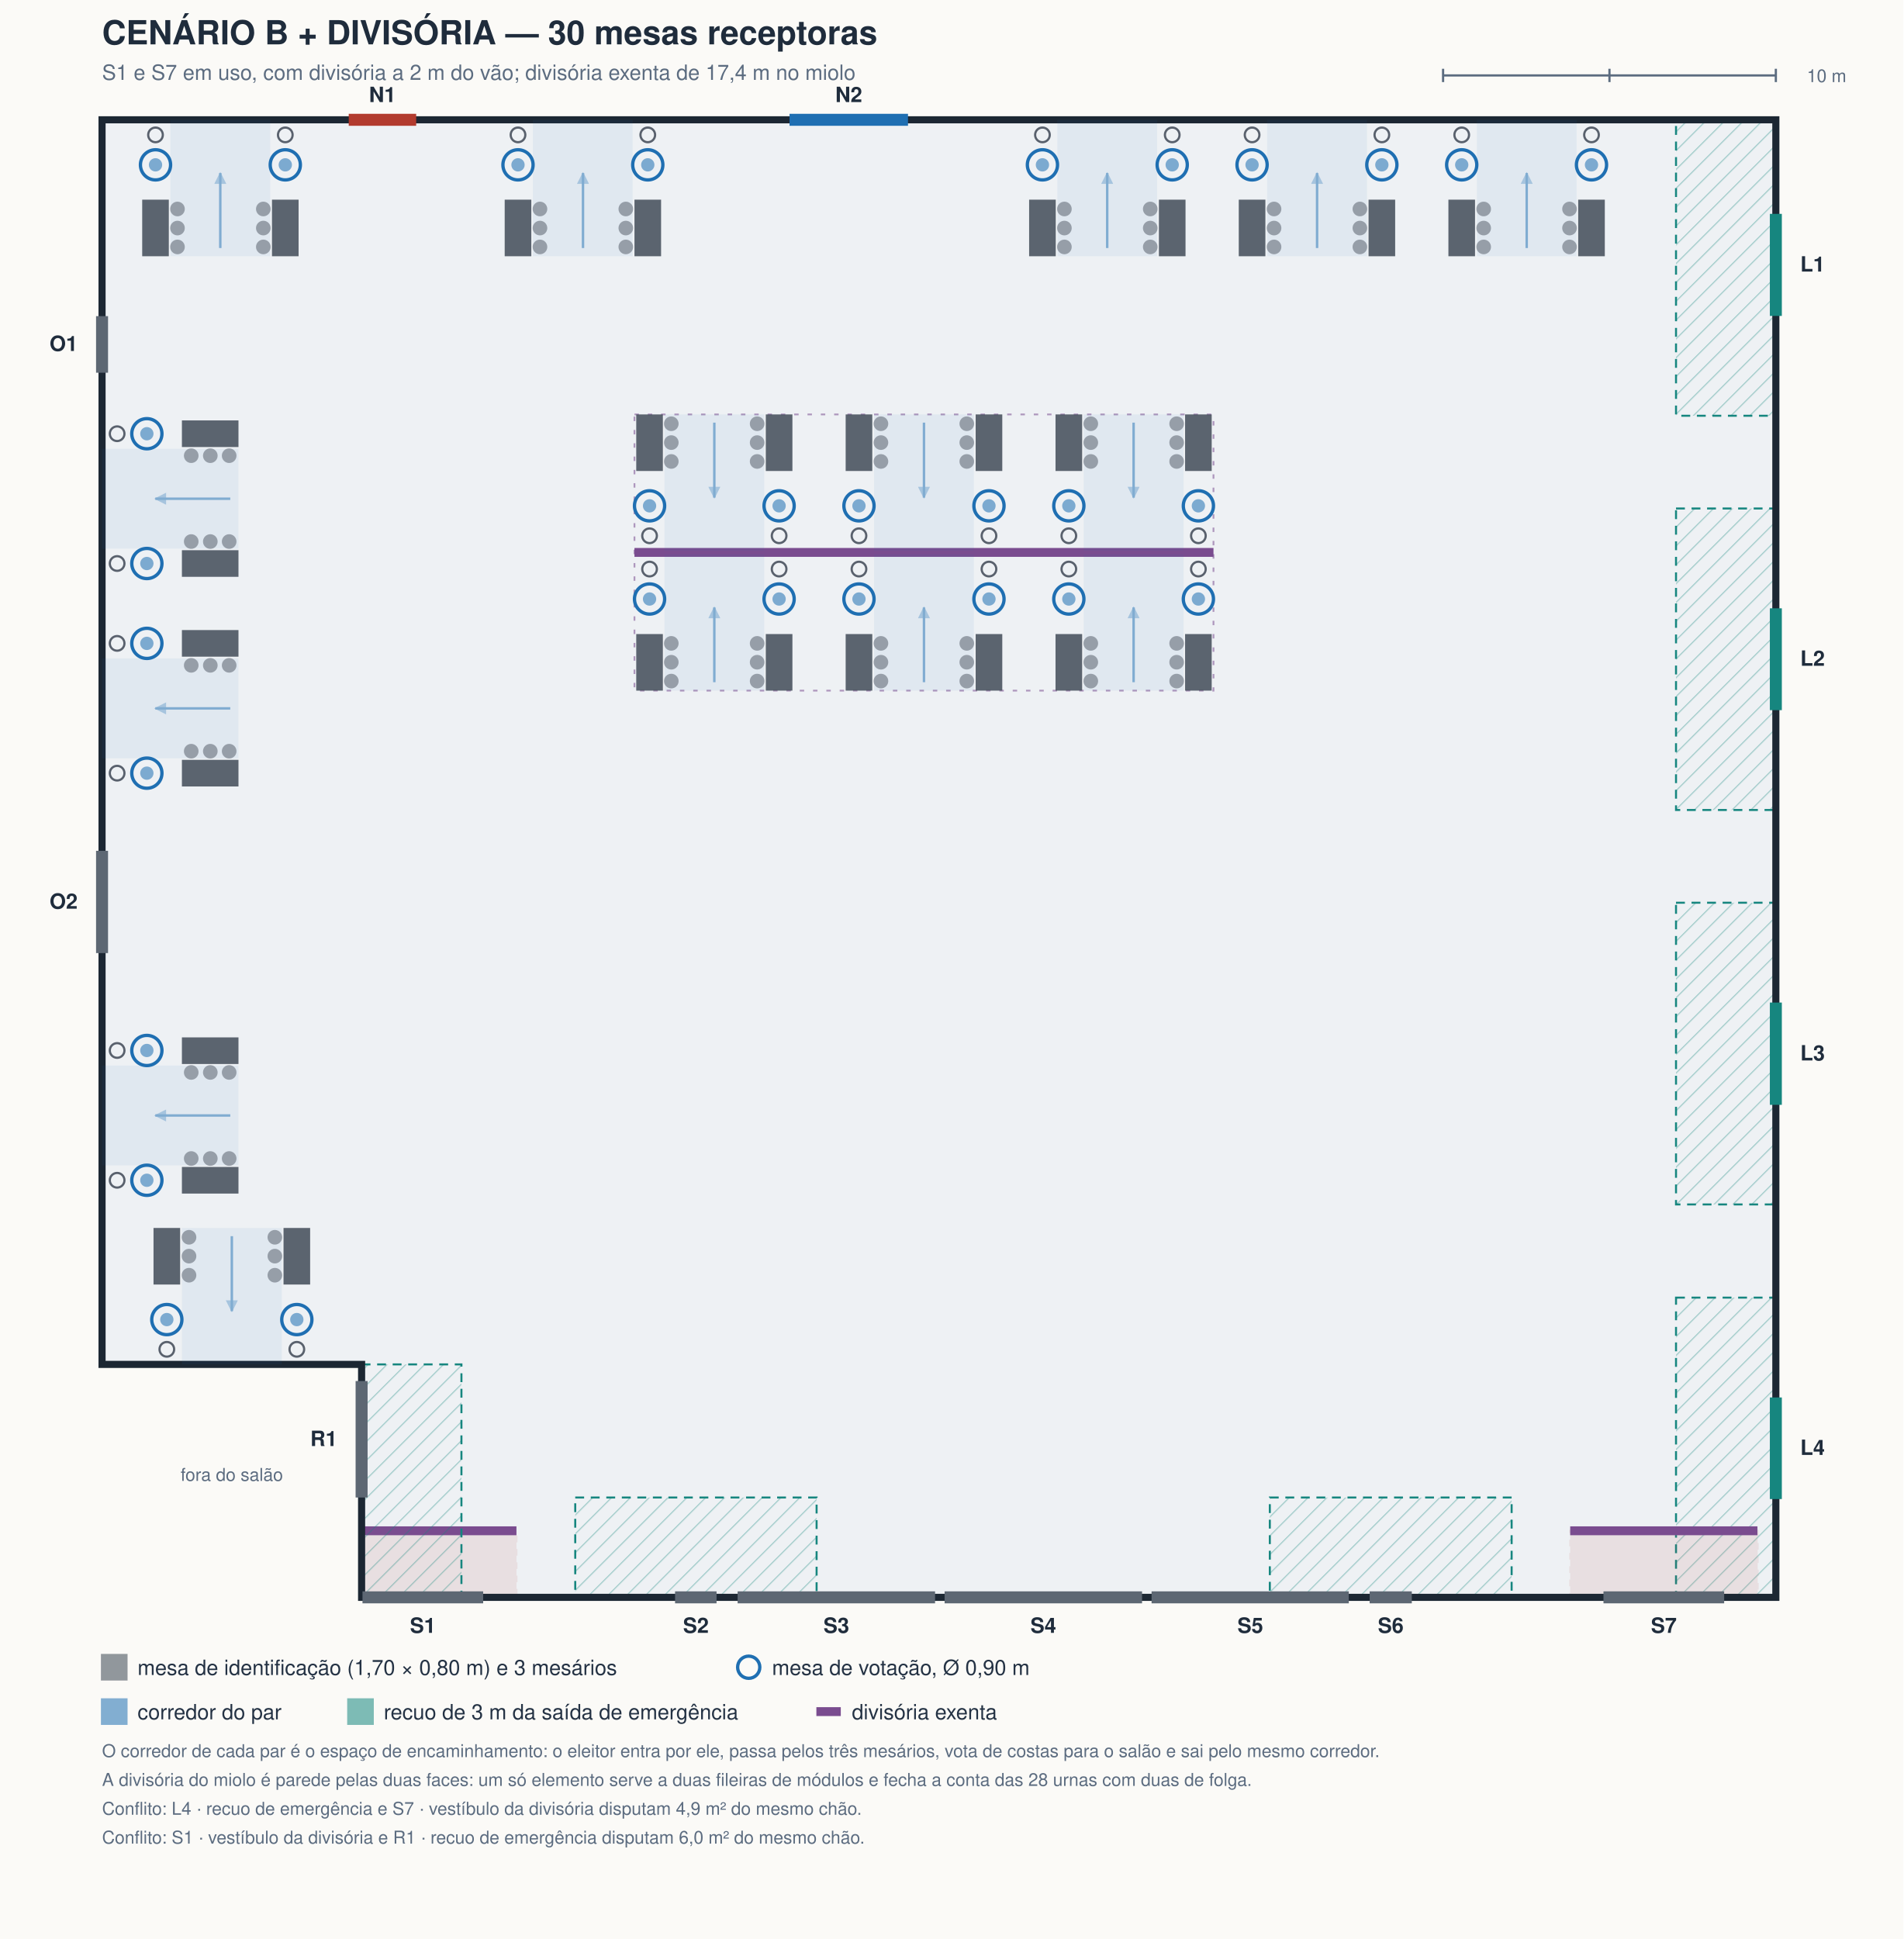
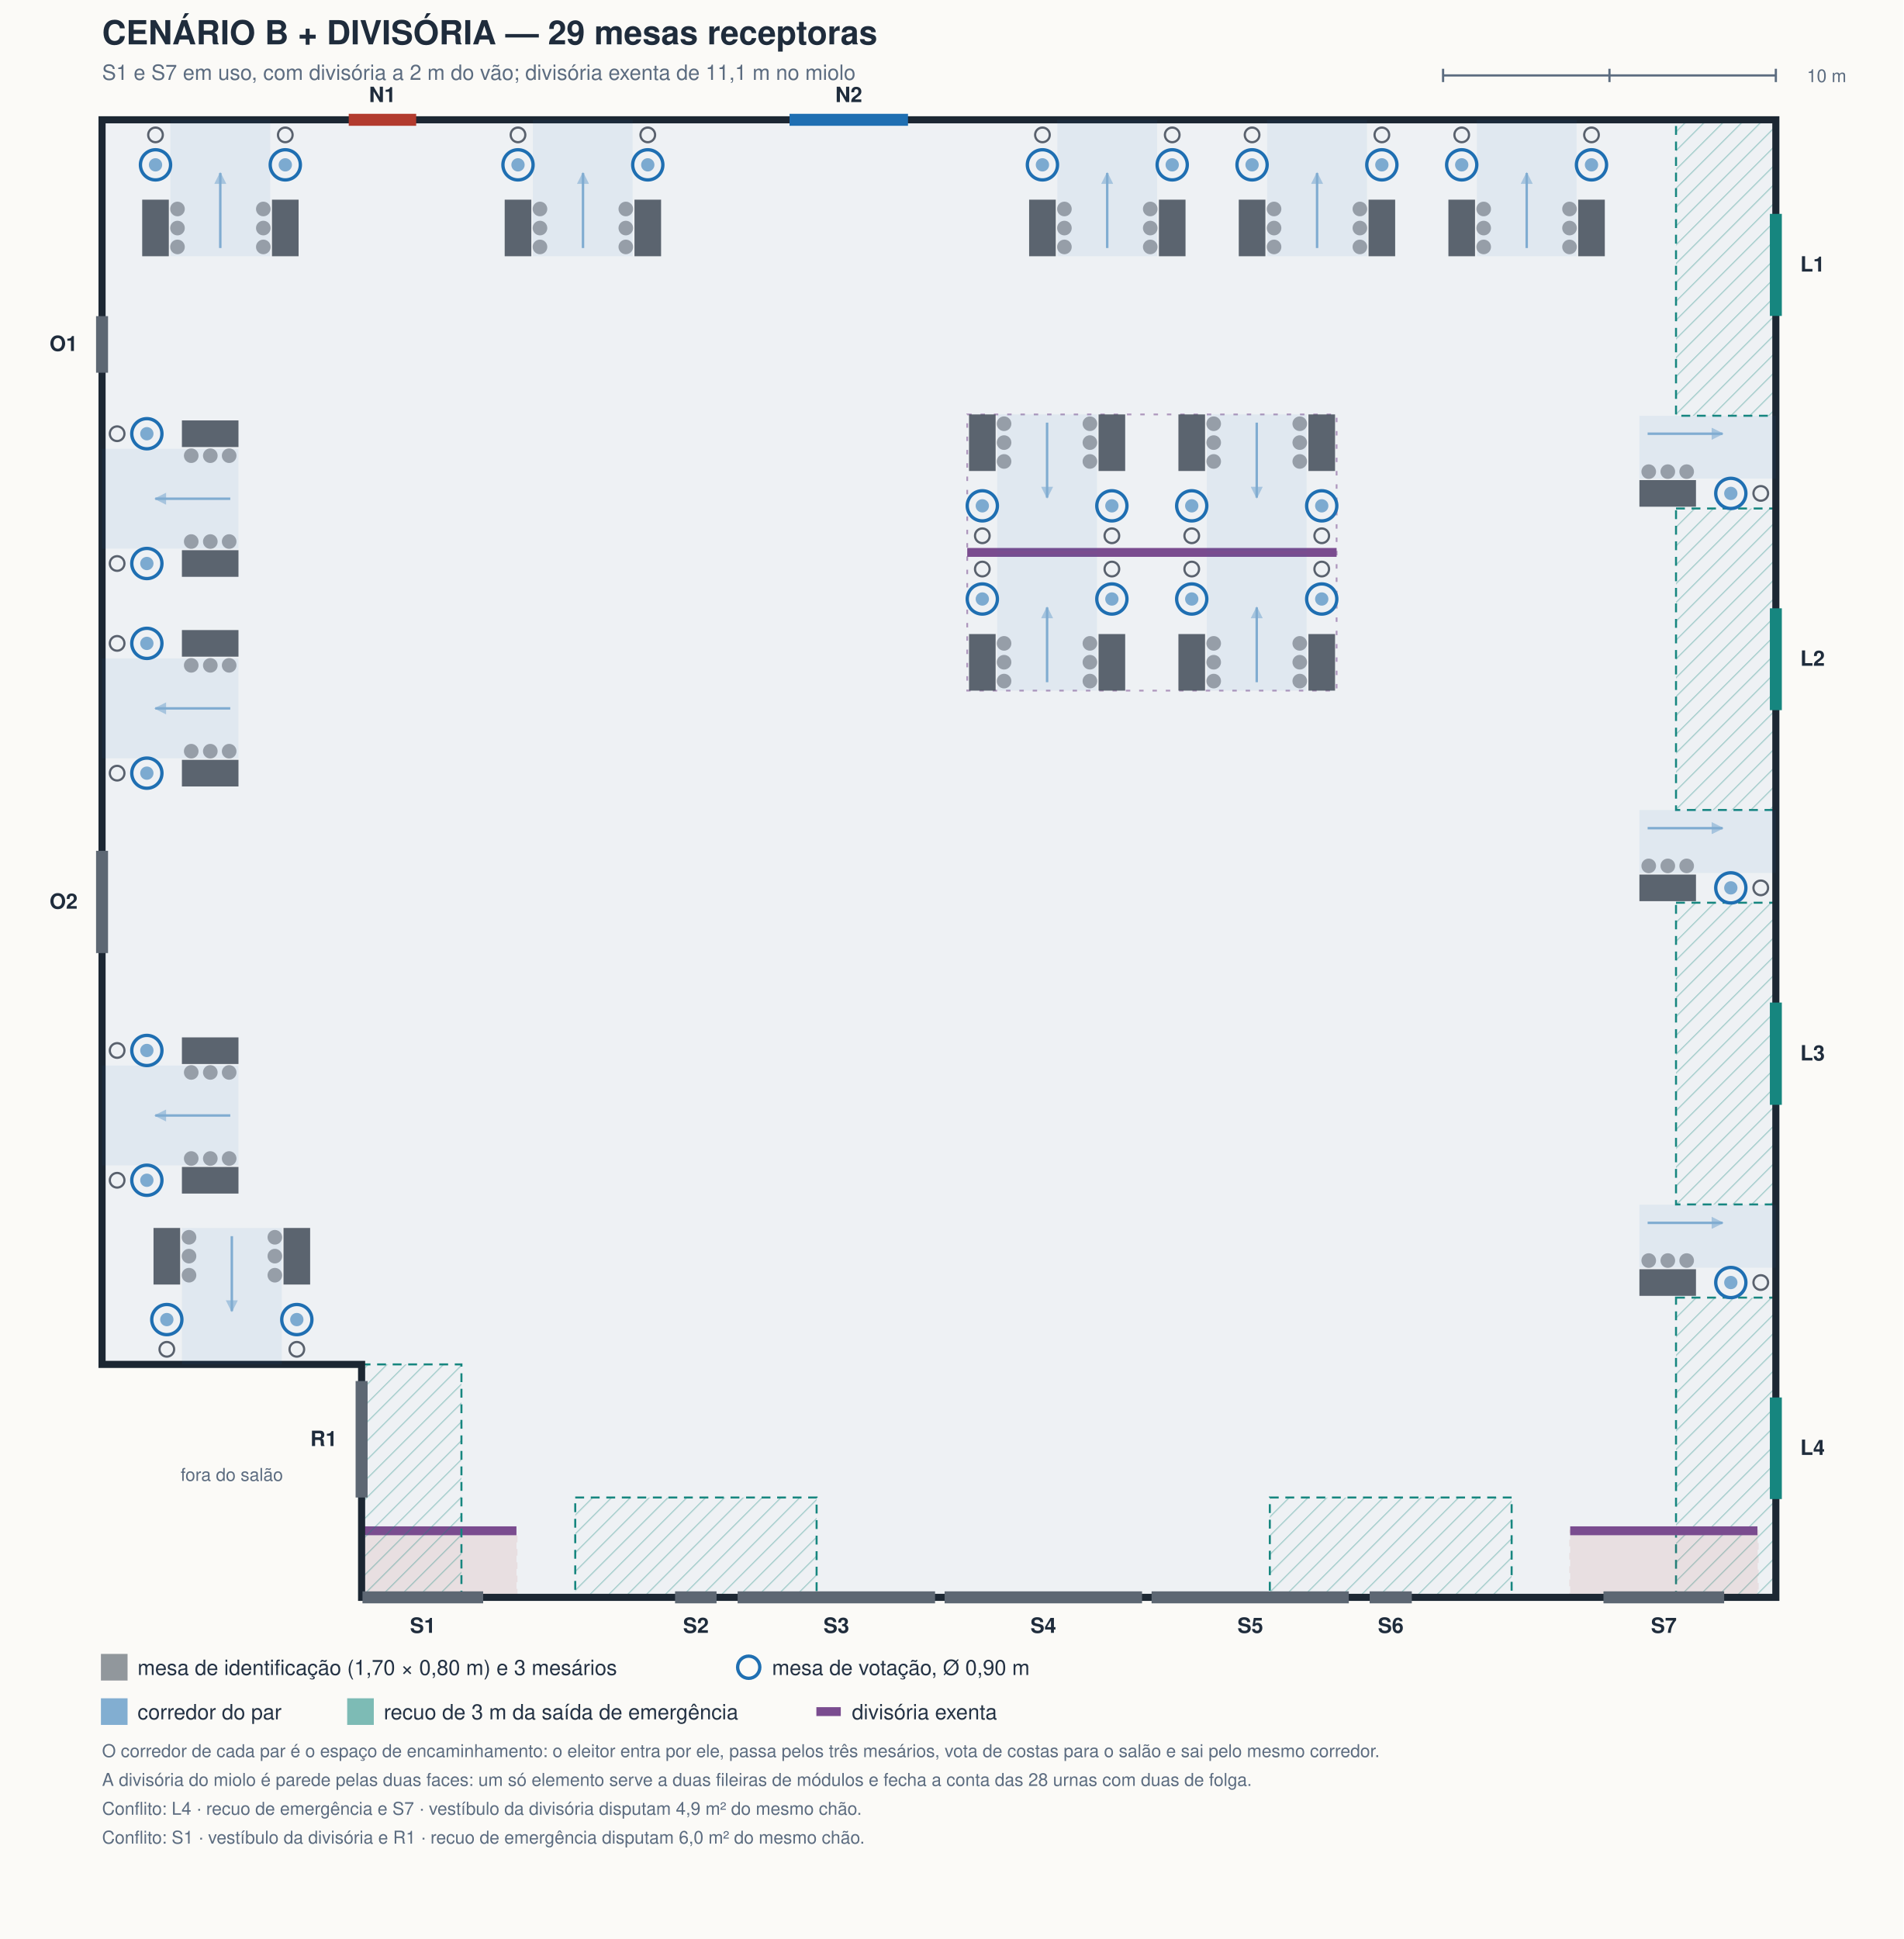
- <svg xmlns="http://www.w3.org/2000/svg" viewBox="0 0 858 874" style="width:100%;height:auto" role="img" aria-label="CENÁRIO B + DIVISÓRIA — 30 mesas receptoras: S1 e S7 em uso, com divisória a 2 m do vão; divisória exenta de 17,4 m no miolo">
+ <svg xmlns="http://www.w3.org/2000/svg" viewBox="0 0 858 874" style="width:100%;height:auto" role="img" aria-label="CENÁRIO B + DIVISÓRIA — 29 mesas receptoras: S1 e S7 em uso, com divisória a 2 m do vão; divisória exenta de 11,1 m no miolo">
  <rect x="0" y="0" width="858" height="874" fill="#fbfaf7" />
  <defs>
    <marker id="seta" viewBox="0 0 10 10" refX="9" refY="5" markerWidth="5" markerHeight="5" orient="auto-start-reverse">
      <path d="M0 0L10 5L0 10z" fill="#1f6fb2" opacity=".6" />
    </marker>
    <pattern id="hach" width="6" height="6" patternUnits="userSpaceOnUse" patternTransform="rotate(45)">
      <line x1="0" y1="0" x2="0" y2="6" stroke="#16867f" stroke-width="1" opacity=".35" />
    </pattern>
  </defs>
  <polygon points="163.0,720.0 800.5,720.0 800.5,54.0 46.0,54.0 46.0,615.0 163.0,615.0" fill="#eef1f4" />
  <rect x="755.5" y="584.9" width="45.0" height="135.1" fill="url(#hach)" stroke="#16867f" stroke-width="0.9" stroke-dasharray="4 3" />
  <rect x="755.5" y="406.9" width="45.0" height="136.0" fill="url(#hach)" stroke="#16867f" stroke-width="0.9" stroke-dasharray="4 3" />
  <rect x="755.5" y="229.2" width="45.0" height="135.9" fill="url(#hach)" stroke="#16867f" stroke-width="0.9" stroke-dasharray="4 3" />
  <rect x="755.5" y="54.0" width="45.0" height="133.4" fill="url(#hach)" stroke="#16867f" stroke-width="0.9" stroke-dasharray="4 3" />
  <rect x="163.0" y="690.0" width="69.8" height="30.0" fill="#b23b2e" opacity=".10" stroke="#b23b2e" stroke-width="0.9" stroke-dasharray="3 3" />
  <line x1="163.0" y1="690.0" x2="232.8" y2="690.0" stroke="#7a4c8f" stroke-width="4" />
  <rect x="259.3" y="675.0" width="108.8" height="45.0" fill="url(#hach)" stroke="#16867f" stroke-width="0.9" stroke-dasharray="4 3" />
  <rect x="572.4" y="675.0" width="109.0" height="45.0" fill="url(#hach)" stroke="#16867f" stroke-width="0.9" stroke-dasharray="4 3" />
  <rect x="707.8" y="690.0" width="84.5" height="30.0" fill="#b23b2e" opacity=".10" stroke="#b23b2e" stroke-width="0.9" stroke-dasharray="3 3" />
  <line x1="707.8" y1="690.0" x2="792.2" y2="690.0" stroke="#7a4c8f" stroke-width="4" />
  <rect x="163.0" y="615.0" width="45.0" height="105.0" fill="url(#hach)" stroke="#16867f" stroke-width="0.9" stroke-dasharray="4 3" />
-   <rect x="286.0" y="186.8" width="261.0" height="124.5" fill="none" stroke="#7a4c8f" stroke-width="0.8" stroke-dasharray="2 4" opacity=".55" />
-   <line x1="286.0" y1="249.0" x2="547.0" y2="249.0" stroke="#7a4c8f" stroke-width="4" />
+   <rect x="436.0" y="186.8" width="166.5" height="124.5" fill="none" stroke="#7a4c8f" stroke-width="0.8" stroke-dasharray="2 4" opacity=".55" />
+   <line x1="436.0" y1="249.0" x2="602.5" y2="249.0" stroke="#7a4c8f" stroke-width="4" />
  <polygon points="163.0,720.0 800.5,720.0 800.5,54.0 46.0,54.0 46.0,615.0 163.0,615.0" fill="none" stroke="#1c2733" stroke-width="3.2" />
  <line x1="157.2" y1="54.0" x2="187.6" y2="54.0" stroke="#b23b2e" stroke-width="5.4" />
  <text x="172.4" y="46.0" font-family="ui-sans-serif,system-ui,'Segoe UI',Helvetica,Arial,sans-serif" font-size="9.5" fill="#1f2c3c" text-anchor="middle" font-weight="700">N1</text>
  <line x1="355.9" y1="54.0" x2="409.3" y2="54.0" stroke="#1f6fb2" stroke-width="5.4" />
  <text x="382.6" y="46.0" font-family="ui-sans-serif,system-ui,'Segoe UI',Helvetica,Arial,sans-serif" font-size="9.5" fill="#1f2c3c" text-anchor="middle" font-weight="700">N2</text>
  <line x1="800.5" y1="142.4" x2="800.5" y2="96.4" stroke="#16867f" stroke-width="5.4" />
  <text x="811.5" y="122.4" font-family="ui-sans-serif,system-ui,'Segoe UI',Helvetica,Arial,sans-serif" font-size="9.5" fill="#1f2c3c" text-anchor="start" font-weight="700">L1</text>
  <line x1="800.5" y1="320.1" x2="800.5" y2="274.2" stroke="#16867f" stroke-width="5.4" />
  <text x="811.5" y="300.1" font-family="ui-sans-serif,system-ui,'Segoe UI',Helvetica,Arial,sans-serif" font-size="9.5" fill="#1f2c3c" text-anchor="start" font-weight="700">L2</text>
  <line x1="800.5" y1="498.0" x2="800.5" y2="451.9" stroke="#16867f" stroke-width="5.4" />
  <text x="811.5" y="478.0" font-family="ui-sans-serif,system-ui,'Segoe UI',Helvetica,Arial,sans-serif" font-size="9.5" fill="#1f2c3c" text-anchor="start" font-weight="700">L3</text>
  <line x1="800.5" y1="675.7" x2="800.5" y2="629.9" stroke="#16867f" stroke-width="5.4" />
  <text x="811.5" y="655.8" font-family="ui-sans-serif,system-ui,'Segoe UI',Helvetica,Arial,sans-serif" font-size="9.5" fill="#1f2c3c" text-anchor="start" font-weight="700">L4</text>
  <line x1="163.4" y1="720.0" x2="217.8" y2="720.0" stroke="#5d6773" stroke-width="5.4" />
  <text x="190.6" y="736.0" font-family="ui-sans-serif,system-ui,'Segoe UI',Helvetica,Arial,sans-serif" font-size="9.5" fill="#1f2c3c" text-anchor="middle" font-weight="700">S1</text>
  <line x1="304.3" y1="720.0" x2="323.0" y2="720.0" stroke="#5d6773" stroke-width="5.4" />
  <text x="313.7" y="736.0" font-family="ui-sans-serif,system-ui,'Segoe UI',Helvetica,Arial,sans-serif" font-size="9.5" fill="#1f2c3c" text-anchor="middle" font-weight="700">S2</text>
  <line x1="332.5" y1="720.0" x2="421.5" y2="720.0" stroke="#5d6773" stroke-width="5.4" />
  <text x="377.0" y="736.0" font-family="ui-sans-serif,system-ui,'Segoe UI',Helvetica,Arial,sans-serif" font-size="9.5" fill="#1f2c3c" text-anchor="middle" font-weight="700">S3</text>
  <line x1="425.8" y1="720.0" x2="514.8" y2="720.0" stroke="#5d6773" stroke-width="5.4" />
  <text x="470.3" y="736.0" font-family="ui-sans-serif,system-ui,'Segoe UI',Helvetica,Arial,sans-serif" font-size="9.5" fill="#1f2c3c" text-anchor="middle" font-weight="700">S4</text>
  <line x1="519.1" y1="720.0" x2="608.0" y2="720.0" stroke="#5d6773" stroke-width="5.4" />
  <text x="563.6" y="736.0" font-family="ui-sans-serif,system-ui,'Segoe UI',Helvetica,Arial,sans-serif" font-size="9.5" fill="#1f2c3c" text-anchor="middle" font-weight="700">S5</text>
  <line x1="617.4" y1="720.0" x2="636.4" y2="720.0" stroke="#5d6773" stroke-width="5.4" />
  <text x="626.9" y="736.0" font-family="ui-sans-serif,system-ui,'Segoe UI',Helvetica,Arial,sans-serif" font-size="9.5" fill="#1f2c3c" text-anchor="middle" font-weight="700">S6</text>
  <line x1="722.8" y1="720.0" x2="777.2" y2="720.0" stroke="#5d6773" stroke-width="5.4" />
  <text x="750.0" y="736.0" font-family="ui-sans-serif,system-ui,'Segoe UI',Helvetica,Arial,sans-serif" font-size="9.5" fill="#1f2c3c" text-anchor="middle" font-weight="700">S7</text>
  <line x1="46.0" y1="168.0" x2="46.0" y2="142.5" stroke="#5d6773" stroke-width="5.4" />
  <text x="35.0" y="158.2" font-family="ui-sans-serif,system-ui,'Segoe UI',Helvetica,Arial,sans-serif" font-size="9.5" fill="#1f2c3c" text-anchor="end" font-weight="700">O1</text>
  <line x1="46.0" y1="429.6" x2="46.0" y2="383.5" stroke="#5d6773" stroke-width="5.4" />
  <text x="35.0" y="409.6" font-family="ui-sans-serif,system-ui,'Segoe UI',Helvetica,Arial,sans-serif" font-size="9.5" fill="#1f2c3c" text-anchor="end" font-weight="700">O2</text>
  <line x1="163.0" y1="675.0" x2="163.0" y2="622.5" stroke="#5d6773" stroke-width="5.4" />
  <text x="152.0" y="651.8" font-family="ui-sans-serif,system-ui,'Segoe UI',Helvetica,Arial,sans-serif" font-size="9.5" fill="#1f2c3c" text-anchor="end" font-weight="700">R1</text>
  <rect x="76.8" y="54.0" width="45.0" height="61.5" fill="#1f6fb2" opacity=".07" />
  <path d="M99.3 111.8L99.3 78.0" stroke="#1f6fb2" stroke-width="1.1" opacity=".5" marker-end="url(#seta)" />
  <rect x="64.1" y="90.0" width="12.0" height="25.5" fill="#3b4552" opacity=".82" />
  <circle cx="70.1" cy="74.3" r="6.8" fill="none" stroke="#1f6fb2" stroke-width="1.5" />
  <circle cx="70.1" cy="74.3" r="3.0" fill="#1f6fb2" opacity=".55" />
  <circle cx="70.1" cy="60.8" r="3.3" fill="none" stroke="#59616d" stroke-width="1" />
  <circle cx="80.0" cy="94.2" r="3.3" fill="#59616d" opacity=".55" />
  <circle cx="80.0" cy="102.8" r="3.3" fill="#59616d" opacity=".55" />
  <circle cx="80.0" cy="111.3" r="3.3" fill="#59616d" opacity=".55" />
  <rect x="122.6" y="90.0" width="12.0" height="25.5" fill="#3b4552" opacity=".82" />
  <circle cx="128.6" cy="74.3" r="6.8" fill="none" stroke="#1f6fb2" stroke-width="1.5" />
  <circle cx="128.6" cy="74.3" r="3.0" fill="#1f6fb2" opacity=".55" />
  <circle cx="128.6" cy="60.8" r="3.3" fill="none" stroke="#59616d" stroke-width="1" />
  <circle cx="118.7" cy="94.2" r="3.3" fill="#59616d" opacity=".55" />
  <circle cx="118.7" cy="102.8" r="3.3" fill="#59616d" opacity=".55" />
  <circle cx="118.7" cy="111.3" r="3.3" fill="#59616d" opacity=".55" />
  <rect x="240.2" y="54.0" width="45.0" height="61.5" fill="#1f6fb2" opacity=".07" />
  <path d="M262.8 111.8L262.8 78.0" stroke="#1f6fb2" stroke-width="1.1" opacity=".5" marker-end="url(#seta)" />
  <rect x="227.5" y="90.0" width="12.0" height="25.5" fill="#3b4552" opacity=".82" />
  <circle cx="233.5" cy="74.3" r="6.8" fill="none" stroke="#1f6fb2" stroke-width="1.5" />
  <circle cx="233.5" cy="74.3" r="3.0" fill="#1f6fb2" opacity=".55" />
  <circle cx="233.5" cy="60.8" r="3.3" fill="none" stroke="#59616d" stroke-width="1" />
  <circle cx="243.4" cy="94.2" r="3.3" fill="#59616d" opacity=".55" />
  <circle cx="243.4" cy="102.8" r="3.3" fill="#59616d" opacity=".55" />
  <circle cx="243.4" cy="111.3" r="3.3" fill="#59616d" opacity=".55" />
  <rect x="286.0" y="90.0" width="12.0" height="25.5" fill="#3b4552" opacity=".82" />
  <circle cx="292.0" cy="74.3" r="6.8" fill="none" stroke="#1f6fb2" stroke-width="1.5" />
  <circle cx="292.0" cy="74.3" r="3.0" fill="#1f6fb2" opacity=".55" />
  <circle cx="292.0" cy="60.8" r="3.3" fill="none" stroke="#59616d" stroke-width="1" />
  <circle cx="282.1" cy="94.2" r="3.3" fill="#59616d" opacity=".55" />
  <circle cx="282.1" cy="102.8" r="3.3" fill="#59616d" opacity=".55" />
  <circle cx="282.1" cy="111.3" r="3.3" fill="#59616d" opacity=".55" />
  <rect x="476.6" y="54.0" width="45.0" height="61.5" fill="#1f6fb2" opacity=".07" />
  <path d="M499.1 111.8L499.1 78.0" stroke="#1f6fb2" stroke-width="1.1" opacity=".5" marker-end="url(#seta)" />
  <rect x="463.9" y="90.0" width="12.0" height="25.5" fill="#3b4552" opacity=".82" />
  <circle cx="469.9" cy="74.3" r="6.8" fill="none" stroke="#1f6fb2" stroke-width="1.5" />
  <circle cx="469.9" cy="74.3" r="3.0" fill="#1f6fb2" opacity=".55" />
  <circle cx="469.9" cy="60.8" r="3.3" fill="none" stroke="#59616d" stroke-width="1" />
  <circle cx="479.8" cy="94.2" r="3.3" fill="#59616d" opacity=".55" />
  <circle cx="479.8" cy="102.8" r="3.3" fill="#59616d" opacity=".55" />
  <circle cx="479.8" cy="111.3" r="3.3" fill="#59616d" opacity=".55" />
  <rect x="522.4" y="90.0" width="12.0" height="25.5" fill="#3b4552" opacity=".82" />
  <circle cx="528.4" cy="74.3" r="6.8" fill="none" stroke="#1f6fb2" stroke-width="1.5" />
  <circle cx="528.4" cy="74.3" r="3.0" fill="#1f6fb2" opacity=".55" />
  <circle cx="528.4" cy="60.8" r="3.3" fill="none" stroke="#59616d" stroke-width="1" />
  <circle cx="518.5" cy="94.2" r="3.3" fill="#59616d" opacity=".55" />
  <circle cx="518.5" cy="102.8" r="3.3" fill="#59616d" opacity=".55" />
  <circle cx="518.5" cy="111.3" r="3.3" fill="#59616d" opacity=".55" />
  <rect x="571.2" y="54.0" width="45.0" height="61.5" fill="#1f6fb2" opacity=".07" />
  <path d="M593.7 111.8L593.7 78.0" stroke="#1f6fb2" stroke-width="1.1" opacity=".5" marker-end="url(#seta)" />
  <rect x="558.4" y="90.0" width="12.0" height="25.5" fill="#3b4552" opacity=".82" />
  <circle cx="564.4" cy="74.3" r="6.8" fill="none" stroke="#1f6fb2" stroke-width="1.5" />
  <circle cx="564.4" cy="74.3" r="3.0" fill="#1f6fb2" opacity=".55" />
  <circle cx="564.4" cy="60.8" r="3.3" fill="none" stroke="#59616d" stroke-width="1" />
  <circle cx="574.3" cy="94.2" r="3.3" fill="#59616d" opacity=".55" />
  <circle cx="574.3" cy="102.8" r="3.3" fill="#59616d" opacity=".55" />
  <circle cx="574.3" cy="111.3" r="3.3" fill="#59616d" opacity=".55" />
  <rect x="616.9" y="90.0" width="12.0" height="25.5" fill="#3b4552" opacity=".82" />
  <circle cx="622.9" cy="74.3" r="6.8" fill="none" stroke="#1f6fb2" stroke-width="1.5" />
  <circle cx="622.9" cy="74.3" r="3.0" fill="#1f6fb2" opacity=".55" />
  <circle cx="622.9" cy="60.8" r="3.3" fill="none" stroke="#59616d" stroke-width="1" />
  <circle cx="613.0" cy="94.2" r="3.3" fill="#59616d" opacity=".55" />
  <circle cx="613.0" cy="102.8" r="3.3" fill="#59616d" opacity=".55" />
  <circle cx="613.0" cy="111.3" r="3.3" fill="#59616d" opacity=".55" />
  <rect x="665.7" y="54.0" width="45.0" height="61.5" fill="#1f6fb2" opacity=".07" />
  <path d="M688.2 111.8L688.2 78.0" stroke="#1f6fb2" stroke-width="1.1" opacity=".5" marker-end="url(#seta)" />
  <rect x="652.9" y="90.0" width="12.0" height="25.5" fill="#3b4552" opacity=".82" />
  <circle cx="658.9" cy="74.3" r="6.8" fill="none" stroke="#1f6fb2" stroke-width="1.5" />
  <circle cx="658.9" cy="74.3" r="3.0" fill="#1f6fb2" opacity=".55" />
  <circle cx="658.9" cy="60.8" r="3.3" fill="none" stroke="#59616d" stroke-width="1" />
  <circle cx="668.8" cy="94.2" r="3.3" fill="#59616d" opacity=".55" />
  <circle cx="668.8" cy="102.8" r="3.3" fill="#59616d" opacity=".55" />
  <circle cx="668.8" cy="111.3" r="3.3" fill="#59616d" opacity=".55" />
  <rect x="711.4" y="90.0" width="12.0" height="25.5" fill="#3b4552" opacity=".82" />
  <circle cx="717.4" cy="74.3" r="6.8" fill="none" stroke="#1f6fb2" stroke-width="1.5" />
  <circle cx="717.4" cy="74.3" r="3.0" fill="#1f6fb2" opacity=".55" />
  <circle cx="717.4" cy="60.8" r="3.3" fill="none" stroke="#59616d" stroke-width="1" />
  <circle cx="707.5" cy="94.2" r="3.3" fill="#59616d" opacity=".55" />
  <circle cx="707.5" cy="102.8" r="3.3" fill="#59616d" opacity=".55" />
  <circle cx="707.5" cy="111.3" r="3.3" fill="#59616d" opacity=".55" />
  <rect x="82.0" y="553.5" width="45.0" height="61.5" fill="#1f6fb2" opacity=".07" />
  <path d="M104.5 557.2L104.5 591.0" stroke="#1f6fb2" stroke-width="1.1" opacity=".5" marker-end="url(#seta)" />
  <rect x="69.2" y="553.5" width="12.0" height="25.5" fill="#3b4552" opacity=".82" />
  <circle cx="75.2" cy="594.8" r="6.8" fill="none" stroke="#1f6fb2" stroke-width="1.5" />
  <circle cx="75.2" cy="594.8" r="3.0" fill="#1f6fb2" opacity=".55" />
  <circle cx="75.2" cy="608.2" r="3.3" fill="none" stroke="#59616d" stroke-width="1" />
  <circle cx="85.2" cy="574.8" r="3.3" fill="#59616d" opacity=".55" />
  <circle cx="85.2" cy="566.2" r="3.3" fill="#59616d" opacity=".55" />
  <circle cx="85.2" cy="557.7" r="3.3" fill="#59616d" opacity=".55" />
  <rect x="127.8" y="553.5" width="12.0" height="25.5" fill="#3b4552" opacity=".82" />
  <circle cx="133.8" cy="594.8" r="6.8" fill="none" stroke="#1f6fb2" stroke-width="1.5" />
  <circle cx="133.8" cy="594.8" r="3.0" fill="#1f6fb2" opacity=".55" />
  <circle cx="133.8" cy="608.2" r="3.3" fill="none" stroke="#59616d" stroke-width="1" />
  <circle cx="123.9" cy="574.8" r="3.3" fill="#59616d" opacity=".55" />
  <circle cx="123.9" cy="566.2" r="3.3" fill="#59616d" opacity=".55" />
  <circle cx="123.9" cy="557.7" r="3.3" fill="#59616d" opacity=".55" />
  <rect x="46.0" y="480.3" width="61.5" height="45.0" fill="#1f6fb2" opacity=".07" />
  <path d="M103.8 502.8L70.0 502.8" stroke="#1f6fb2" stroke-width="1.1" opacity=".5" marker-end="url(#seta)" />
  <rect x="82.0" y="526.0" width="25.5" height="12.0" fill="#3b4552" opacity=".82" />
  <circle cx="66.2" cy="532.0" r="6.8" fill="none" stroke="#1f6fb2" stroke-width="1.5" />
  <circle cx="66.2" cy="532.0" r="3.0" fill="#1f6fb2" opacity=".55" />
  <circle cx="52.8" cy="532.0" r="3.3" fill="none" stroke="#59616d" stroke-width="1" />
  <circle cx="86.2" cy="522.2" r="3.3" fill="#59616d" opacity=".55" />
  <circle cx="94.8" cy="522.2" r="3.3" fill="#59616d" opacity=".55" />
  <circle cx="103.3" cy="522.2" r="3.3" fill="#59616d" opacity=".55" />
  <rect x="82.0" y="467.6" width="25.5" height="12.0" fill="#3b4552" opacity=".82" />
  <circle cx="66.2" cy="473.5" r="6.8" fill="none" stroke="#1f6fb2" stroke-width="1.5" />
  <circle cx="66.2" cy="473.5" r="3.0" fill="#1f6fb2" opacity=".55" />
  <circle cx="52.8" cy="473.5" r="3.3" fill="none" stroke="#59616d" stroke-width="1" />
  <circle cx="86.2" cy="483.4" r="3.3" fill="#59616d" opacity=".55" />
  <circle cx="94.8" cy="483.4" r="3.3" fill="#59616d" opacity=".55" />
  <circle cx="103.3" cy="483.4" r="3.3" fill="#59616d" opacity=".55" />
  <rect x="46.0" y="296.8" width="61.5" height="45.0" fill="#1f6fb2" opacity=".07" />
  <path d="M103.8 319.3L70.0 319.3" stroke="#1f6fb2" stroke-width="1.1" opacity=".5" marker-end="url(#seta)" />
  <rect x="82.0" y="342.5" width="25.5" height="12.0" fill="#3b4552" opacity=".82" />
  <circle cx="66.2" cy="348.5" r="6.8" fill="none" stroke="#1f6fb2" stroke-width="1.5" />
  <circle cx="66.2" cy="348.5" r="3.0" fill="#1f6fb2" opacity=".55" />
  <circle cx="52.8" cy="348.5" r="3.3" fill="none" stroke="#59616d" stroke-width="1" />
  <circle cx="86.2" cy="338.6" r="3.3" fill="#59616d" opacity=".55" />
  <circle cx="94.8" cy="338.6" r="3.3" fill="#59616d" opacity=".55" />
  <circle cx="103.3" cy="338.6" r="3.3" fill="#59616d" opacity=".55" />
  <rect x="82.0" y="284.0" width="25.5" height="12.0" fill="#3b4552" opacity=".82" />
  <circle cx="66.2" cy="290.0" r="6.8" fill="none" stroke="#1f6fb2" stroke-width="1.5" />
  <circle cx="66.2" cy="290.0" r="3.0" fill="#1f6fb2" opacity=".55" />
  <circle cx="52.8" cy="290.0" r="3.3" fill="none" stroke="#59616d" stroke-width="1" />
  <circle cx="86.2" cy="299.9" r="3.3" fill="#59616d" opacity=".55" />
  <circle cx="94.8" cy="299.9" r="3.3" fill="#59616d" opacity=".55" />
  <circle cx="103.3" cy="299.9" r="3.3" fill="#59616d" opacity=".55" />
  <rect x="46.0" y="202.3" width="61.5" height="45.0" fill="#1f6fb2" opacity=".07" />
  <path d="M103.8 224.8L70.0 224.8" stroke="#1f6fb2" stroke-width="1.1" opacity=".5" marker-end="url(#seta)" />
  <rect x="82.0" y="248.0" width="25.5" height="12.0" fill="#3b4552" opacity=".82" />
  <circle cx="66.2" cy="254.0" r="6.8" fill="none" stroke="#1f6fb2" stroke-width="1.5" />
  <circle cx="66.2" cy="254.0" r="3.0" fill="#1f6fb2" opacity=".55" />
  <circle cx="52.8" cy="254.0" r="3.3" fill="none" stroke="#59616d" stroke-width="1" />
  <circle cx="86.2" cy="244.1" r="3.3" fill="#59616d" opacity=".55" />
  <circle cx="94.8" cy="244.1" r="3.3" fill="#59616d" opacity=".55" />
  <circle cx="103.3" cy="244.1" r="3.3" fill="#59616d" opacity=".55" />
  <rect x="82.0" y="189.5" width="25.5" height="12.0" fill="#3b4552" opacity=".82" />
  <circle cx="66.2" cy="195.5" r="6.8" fill="none" stroke="#1f6fb2" stroke-width="1.5" />
  <circle cx="66.2" cy="195.5" r="3.0" fill="#1f6fb2" opacity=".55" />
  <circle cx="52.8" cy="195.5" r="3.3" fill="none" stroke="#59616d" stroke-width="1" />
  <circle cx="86.2" cy="205.4" r="3.3" fill="#59616d" opacity=".55" />
  <circle cx="94.8" cy="205.4" r="3.3" fill="#59616d" opacity=".55" />
  <circle cx="103.3" cy="205.4" r="3.3" fill="#59616d" opacity=".55" />
-   <rect x="299.5" y="249.8" width="45.0" height="61.5" fill="#1f6fb2" opacity=".07" />
-   <path d="M322.0 307.5L322.0 273.8" stroke="#1f6fb2" stroke-width="1.1" opacity=".5" marker-end="url(#seta)" />
-   <rect x="286.8" y="285.8" width="12.0" height="25.5" fill="#3b4552" opacity=".82" />
-   <circle cx="292.8" cy="270.0" r="6.8" fill="none" stroke="#1f6fb2" stroke-width="1.5" />
-   <circle cx="292.8" cy="270.0" r="3.0" fill="#1f6fb2" opacity=".55" />
-   <circle cx="292.8" cy="256.5" r="3.3" fill="none" stroke="#59616d" stroke-width="1" />
-   <circle cx="302.6" cy="290.0" r="3.3" fill="#59616d" opacity=".55" />
-   <circle cx="302.6" cy="298.5" r="3.3" fill="#59616d" opacity=".55" />
-   <circle cx="302.6" cy="307.0" r="3.3" fill="#59616d" opacity=".55" />
-   <rect x="345.2" y="285.8" width="12.0" height="25.5" fill="#3b4552" opacity=".82" />
-   <circle cx="351.2" cy="270.0" r="6.8" fill="none" stroke="#1f6fb2" stroke-width="1.5" />
-   <circle cx="351.2" cy="270.0" r="3.0" fill="#1f6fb2" opacity=".55" />
-   <circle cx="351.2" cy="256.5" r="3.3" fill="none" stroke="#59616d" stroke-width="1" />
-   <circle cx="341.3" cy="290.0" r="3.3" fill="#59616d" opacity=".55" />
-   <circle cx="341.3" cy="298.5" r="3.3" fill="#59616d" opacity=".55" />
-   <circle cx="341.3" cy="307.0" r="3.3" fill="#59616d" opacity=".55" />
-   <rect x="394.0" y="249.8" width="45.0" height="61.5" fill="#1f6fb2" opacity=".07" />
-   <path d="M416.5 307.5L416.5 273.8" stroke="#1f6fb2" stroke-width="1.1" opacity=".5" marker-end="url(#seta)" />
-   <rect x="381.2" y="285.8" width="12.0" height="25.5" fill="#3b4552" opacity=".82" />
-   <circle cx="387.2" cy="270.0" r="6.8" fill="none" stroke="#1f6fb2" stroke-width="1.5" />
-   <circle cx="387.2" cy="270.0" r="3.0" fill="#1f6fb2" opacity=".55" />
-   <circle cx="387.2" cy="256.5" r="3.3" fill="none" stroke="#59616d" stroke-width="1" />
-   <circle cx="397.1" cy="290.0" r="3.3" fill="#59616d" opacity=".55" />
-   <circle cx="397.1" cy="298.5" r="3.3" fill="#59616d" opacity=".55" />
-   <circle cx="397.1" cy="307.0" r="3.3" fill="#59616d" opacity=".55" />
-   <rect x="439.8" y="285.8" width="12.0" height="25.5" fill="#3b4552" opacity=".82" />
-   <circle cx="445.8" cy="270.0" r="6.8" fill="none" stroke="#1f6fb2" stroke-width="1.5" />
-   <circle cx="445.8" cy="270.0" r="3.0" fill="#1f6fb2" opacity=".55" />
-   <circle cx="445.8" cy="256.5" r="3.3" fill="none" stroke="#59616d" stroke-width="1" />
-   <circle cx="435.8" cy="290.0" r="3.3" fill="#59616d" opacity=".55" />
-   <circle cx="435.8" cy="298.5" r="3.3" fill="#59616d" opacity=".55" />
-   <circle cx="435.8" cy="307.0" r="3.3" fill="#59616d" opacity=".55" />
-   <rect x="488.5" y="249.8" width="45.0" height="61.5" fill="#1f6fb2" opacity=".07" />
-   <path d="M511.0 307.5L511.0 273.8" stroke="#1f6fb2" stroke-width="1.1" opacity=".5" marker-end="url(#seta)" />
-   <rect x="475.8" y="285.8" width="12.0" height="25.5" fill="#3b4552" opacity=".82" />
-   <circle cx="481.8" cy="270.0" r="6.8" fill="none" stroke="#1f6fb2" stroke-width="1.5" />
-   <circle cx="481.8" cy="270.0" r="3.0" fill="#1f6fb2" opacity=".55" />
-   <circle cx="481.8" cy="256.5" r="3.3" fill="none" stroke="#59616d" stroke-width="1" />
-   <circle cx="491.7" cy="290.0" r="3.3" fill="#59616d" opacity=".55" />
-   <circle cx="491.7" cy="298.5" r="3.3" fill="#59616d" opacity=".55" />
-   <circle cx="491.7" cy="307.0" r="3.3" fill="#59616d" opacity=".55" />
-   <rect x="534.2" y="285.8" width="12.0" height="25.5" fill="#3b4552" opacity=".82" />
-   <circle cx="540.2" cy="270.0" r="6.8" fill="none" stroke="#1f6fb2" stroke-width="1.5" />
-   <circle cx="540.2" cy="270.0" r="3.0" fill="#1f6fb2" opacity=".55" />
-   <circle cx="540.2" cy="256.5" r="3.3" fill="none" stroke="#59616d" stroke-width="1" />
-   <circle cx="530.4" cy="290.0" r="3.3" fill="#59616d" opacity=".55" />
-   <circle cx="530.4" cy="298.5" r="3.3" fill="#59616d" opacity=".55" />
-   <circle cx="530.4" cy="307.0" r="3.3" fill="#59616d" opacity=".55" />
-   <rect x="299.5" y="186.8" width="45.0" height="61.5" fill="#1f6fb2" opacity=".07" />
-   <path d="M322.0 190.5L322.0 224.3" stroke="#1f6fb2" stroke-width="1.1" opacity=".5" marker-end="url(#seta)" />
-   <rect x="286.8" y="186.8" width="12.0" height="25.5" fill="#3b4552" opacity=".82" />
-   <circle cx="292.8" cy="228.0" r="6.8" fill="none" stroke="#1f6fb2" stroke-width="1.5" />
-   <circle cx="292.8" cy="228.0" r="3.0" fill="#1f6fb2" opacity=".55" />
-   <circle cx="292.8" cy="241.5" r="3.3" fill="none" stroke="#59616d" stroke-width="1" />
-   <circle cx="302.6" cy="208.0" r="3.3" fill="#59616d" opacity=".55" />
-   <circle cx="302.6" cy="199.5" r="3.3" fill="#59616d" opacity=".55" />
-   <circle cx="302.6" cy="191.0" r="3.3" fill="#59616d" opacity=".55" />
-   <rect x="345.2" y="186.8" width="12.0" height="25.5" fill="#3b4552" opacity=".82" />
-   <circle cx="351.2" cy="228.0" r="6.8" fill="none" stroke="#1f6fb2" stroke-width="1.5" />
-   <circle cx="351.2" cy="228.0" r="3.0" fill="#1f6fb2" opacity=".55" />
-   <circle cx="351.2" cy="241.5" r="3.3" fill="none" stroke="#59616d" stroke-width="1" />
-   <circle cx="341.3" cy="208.0" r="3.3" fill="#59616d" opacity=".55" />
-   <circle cx="341.3" cy="199.5" r="3.3" fill="#59616d" opacity=".55" />
-   <circle cx="341.3" cy="191.0" r="3.3" fill="#59616d" opacity=".55" />
-   <rect x="394.0" y="186.8" width="45.0" height="61.5" fill="#1f6fb2" opacity=".07" />
-   <path d="M416.5 190.5L416.5 224.3" stroke="#1f6fb2" stroke-width="1.1" opacity=".5" marker-end="url(#seta)" />
-   <rect x="381.2" y="186.8" width="12.0" height="25.5" fill="#3b4552" opacity=".82" />
-   <circle cx="387.2" cy="228.0" r="6.8" fill="none" stroke="#1f6fb2" stroke-width="1.5" />
-   <circle cx="387.2" cy="228.0" r="3.0" fill="#1f6fb2" opacity=".55" />
-   <circle cx="387.2" cy="241.5" r="3.3" fill="none" stroke="#59616d" stroke-width="1" />
-   <circle cx="397.1" cy="208.0" r="3.3" fill="#59616d" opacity=".55" />
-   <circle cx="397.1" cy="199.5" r="3.3" fill="#59616d" opacity=".55" />
-   <circle cx="397.1" cy="191.0" r="3.3" fill="#59616d" opacity=".55" />
-   <rect x="439.8" y="186.8" width="12.0" height="25.5" fill="#3b4552" opacity=".82" />
-   <circle cx="445.8" cy="228.0" r="6.8" fill="none" stroke="#1f6fb2" stroke-width="1.5" />
-   <circle cx="445.8" cy="228.0" r="3.0" fill="#1f6fb2" opacity=".55" />
-   <circle cx="445.8" cy="241.5" r="3.3" fill="none" stroke="#59616d" stroke-width="1" />
-   <circle cx="435.8" cy="208.0" r="3.3" fill="#59616d" opacity=".55" />
-   <circle cx="435.8" cy="199.5" r="3.3" fill="#59616d" opacity=".55" />
-   <circle cx="435.8" cy="191.0" r="3.3" fill="#59616d" opacity=".55" />
-   <rect x="488.5" y="186.8" width="45.0" height="61.5" fill="#1f6fb2" opacity=".07" />
-   <path d="M511.0 190.5L511.0 224.3" stroke="#1f6fb2" stroke-width="1.1" opacity=".5" marker-end="url(#seta)" />
-   <rect x="475.8" y="186.8" width="12.0" height="25.5" fill="#3b4552" opacity=".82" />
-   <circle cx="481.8" cy="228.0" r="6.8" fill="none" stroke="#1f6fb2" stroke-width="1.5" />
-   <circle cx="481.8" cy="228.0" r="3.0" fill="#1f6fb2" opacity=".55" />
-   <circle cx="481.8" cy="241.5" r="3.3" fill="none" stroke="#59616d" stroke-width="1" />
-   <circle cx="491.7" cy="208.0" r="3.3" fill="#59616d" opacity=".55" />
-   <circle cx="491.7" cy="199.5" r="3.3" fill="#59616d" opacity=".55" />
-   <circle cx="491.7" cy="191.0" r="3.3" fill="#59616d" opacity=".55" />
-   <rect x="534.2" y="186.8" width="12.0" height="25.5" fill="#3b4552" opacity=".82" />
-   <circle cx="540.2" cy="228.0" r="6.8" fill="none" stroke="#1f6fb2" stroke-width="1.5" />
-   <circle cx="540.2" cy="228.0" r="3.0" fill="#1f6fb2" opacity=".55" />
-   <circle cx="540.2" cy="241.5" r="3.3" fill="none" stroke="#59616d" stroke-width="1" />
-   <circle cx="530.4" cy="208.0" r="3.3" fill="#59616d" opacity=".55" />
-   <circle cx="530.4" cy="199.5" r="3.3" fill="#59616d" opacity=".55" />
-   <circle cx="530.4" cy="191.0" r="3.3" fill="#59616d" opacity=".55" />
+   <rect x="739.0" y="543.0" width="61.5" height="28.4" fill="#1f6fb2" opacity=".07" />
+   <path d="M742.7 551.2L776.5 551.2" stroke="#1f6fb2" stroke-width="1.1" opacity=".5" marker-end="url(#seta)" />
+   <rect x="739.0" y="572.1" width="25.5" height="12.0" fill="#3b4552" opacity=".82" />
+   <circle cx="780.2" cy="578.1" r="6.8" fill="none" stroke="#1f6fb2" stroke-width="1.5" />
+   <circle cx="780.2" cy="578.1" r="3.0" fill="#1f6fb2" opacity=".55" />
+   <circle cx="793.7" cy="578.1" r="3.3" fill="none" stroke="#59616d" stroke-width="1" />
+   <circle cx="760.3" cy="568.2" r="3.3" fill="#59616d" opacity=".55" />
+   <circle cx="751.8" cy="568.2" r="3.3" fill="#59616d" opacity=".55" />
+   <circle cx="743.2" cy="568.2" r="3.3" fill="#59616d" opacity=".55" />
+   <rect x="739.0" y="365.1" width="61.5" height="28.4" fill="#1f6fb2" opacity=".07" />
+   <path d="M742.7 373.3L776.5 373.3" stroke="#1f6fb2" stroke-width="1.1" opacity=".5" marker-end="url(#seta)" />
+   <rect x="739.0" y="394.2" width="25.5" height="12.0" fill="#3b4552" opacity=".82" />
+   <circle cx="780.2" cy="400.2" r="6.8" fill="none" stroke="#1f6fb2" stroke-width="1.5" />
+   <circle cx="780.2" cy="400.2" r="3.0" fill="#1f6fb2" opacity=".55" />
+   <circle cx="793.7" cy="400.2" r="3.3" fill="none" stroke="#59616d" stroke-width="1" />
+   <circle cx="760.3" cy="390.3" r="3.3" fill="#59616d" opacity=".55" />
+   <circle cx="751.8" cy="390.3" r="3.3" fill="#59616d" opacity=".55" />
+   <circle cx="743.2" cy="390.3" r="3.3" fill="#59616d" opacity=".55" />
+   <rect x="739.0" y="187.4" width="61.5" height="28.3" fill="#1f6fb2" opacity=".07" />
+   <path d="M742.7 195.5L776.5 195.5" stroke="#1f6fb2" stroke-width="1.1" opacity=".5" marker-end="url(#seta)" />
+   <rect x="739.0" y="216.4" width="25.5" height="12.0" fill="#3b4552" opacity=".82" />
+   <circle cx="780.2" cy="222.4" r="6.8" fill="none" stroke="#1f6fb2" stroke-width="1.5" />
+   <circle cx="780.2" cy="222.4" r="3.0" fill="#1f6fb2" opacity=".55" />
+   <circle cx="793.7" cy="222.4" r="3.3" fill="none" stroke="#59616d" stroke-width="1" />
+   <circle cx="760.3" cy="212.6" r="3.3" fill="#59616d" opacity=".55" />
+   <circle cx="751.8" cy="212.6" r="3.3" fill="#59616d" opacity=".55" />
+   <circle cx="743.2" cy="212.6" r="3.3" fill="#59616d" opacity=".55" />
+   <rect x="449.5" y="249.8" width="45.0" height="61.5" fill="#1f6fb2" opacity=".07" />
+   <path d="M472.0 307.5L472.0 273.8" stroke="#1f6fb2" stroke-width="1.1" opacity=".5" marker-end="url(#seta)" />
+   <rect x="436.8" y="285.8" width="12.0" height="25.5" fill="#3b4552" opacity=".82" />
+   <circle cx="442.8" cy="270.0" r="6.8" fill="none" stroke="#1f6fb2" stroke-width="1.5" />
+   <circle cx="442.8" cy="270.0" r="3.0" fill="#1f6fb2" opacity=".55" />
+   <circle cx="442.8" cy="256.5" r="3.3" fill="none" stroke="#59616d" stroke-width="1" />
+   <circle cx="452.6" cy="290.0" r="3.3" fill="#59616d" opacity=".55" />
+   <circle cx="452.6" cy="298.5" r="3.3" fill="#59616d" opacity=".55" />
+   <circle cx="452.6" cy="307.0" r="3.3" fill="#59616d" opacity=".55" />
+   <rect x="495.2" y="285.8" width="12.0" height="25.5" fill="#3b4552" opacity=".82" />
+   <circle cx="501.2" cy="270.0" r="6.8" fill="none" stroke="#1f6fb2" stroke-width="1.5" />
+   <circle cx="501.2" cy="270.0" r="3.0" fill="#1f6fb2" opacity=".55" />
+   <circle cx="501.2" cy="256.5" r="3.3" fill="none" stroke="#59616d" stroke-width="1" />
+   <circle cx="491.3" cy="290.0" r="3.3" fill="#59616d" opacity=".55" />
+   <circle cx="491.3" cy="298.5" r="3.3" fill="#59616d" opacity=".55" />
+   <circle cx="491.3" cy="307.0" r="3.3" fill="#59616d" opacity=".55" />
+   <rect x="544.0" y="249.8" width="45.0" height="61.5" fill="#1f6fb2" opacity=".07" />
+   <path d="M566.5 307.5L566.5 273.8" stroke="#1f6fb2" stroke-width="1.1" opacity=".5" marker-end="url(#seta)" />
+   <rect x="531.2" y="285.8" width="12.0" height="25.5" fill="#3b4552" opacity=".82" />
+   <circle cx="537.2" cy="270.0" r="6.8" fill="none" stroke="#1f6fb2" stroke-width="1.5" />
+   <circle cx="537.2" cy="270.0" r="3.0" fill="#1f6fb2" opacity=".55" />
+   <circle cx="537.2" cy="256.5" r="3.3" fill="none" stroke="#59616d" stroke-width="1" />
+   <circle cx="547.1" cy="290.0" r="3.3" fill="#59616d" opacity=".55" />
+   <circle cx="547.1" cy="298.5" r="3.3" fill="#59616d" opacity=".55" />
+   <circle cx="547.1" cy="307.0" r="3.3" fill="#59616d" opacity=".55" />
+   <rect x="589.8" y="285.8" width="12.0" height="25.5" fill="#3b4552" opacity=".82" />
+   <circle cx="595.8" cy="270.0" r="6.8" fill="none" stroke="#1f6fb2" stroke-width="1.5" />
+   <circle cx="595.8" cy="270.0" r="3.0" fill="#1f6fb2" opacity=".55" />
+   <circle cx="595.8" cy="256.5" r="3.3" fill="none" stroke="#59616d" stroke-width="1" />
+   <circle cx="585.9" cy="290.0" r="3.3" fill="#59616d" opacity=".55" />
+   <circle cx="585.9" cy="298.5" r="3.3" fill="#59616d" opacity=".55" />
+   <circle cx="585.9" cy="307.0" r="3.3" fill="#59616d" opacity=".55" />
+   <rect x="449.5" y="186.8" width="45.0" height="61.5" fill="#1f6fb2" opacity=".07" />
+   <path d="M472.0 190.5L472.0 224.3" stroke="#1f6fb2" stroke-width="1.1" opacity=".5" marker-end="url(#seta)" />
+   <rect x="436.8" y="186.8" width="12.0" height="25.5" fill="#3b4552" opacity=".82" />
+   <circle cx="442.8" cy="228.0" r="6.8" fill="none" stroke="#1f6fb2" stroke-width="1.5" />
+   <circle cx="442.8" cy="228.0" r="3.0" fill="#1f6fb2" opacity=".55" />
+   <circle cx="442.8" cy="241.5" r="3.3" fill="none" stroke="#59616d" stroke-width="1" />
+   <circle cx="452.6" cy="208.0" r="3.3" fill="#59616d" opacity=".55" />
+   <circle cx="452.6" cy="199.5" r="3.3" fill="#59616d" opacity=".55" />
+   <circle cx="452.6" cy="191.0" r="3.3" fill="#59616d" opacity=".55" />
+   <rect x="495.2" y="186.8" width="12.0" height="25.5" fill="#3b4552" opacity=".82" />
+   <circle cx="501.2" cy="228.0" r="6.8" fill="none" stroke="#1f6fb2" stroke-width="1.5" />
+   <circle cx="501.2" cy="228.0" r="3.0" fill="#1f6fb2" opacity=".55" />
+   <circle cx="501.2" cy="241.5" r="3.3" fill="none" stroke="#59616d" stroke-width="1" />
+   <circle cx="491.3" cy="208.0" r="3.3" fill="#59616d" opacity=".55" />
+   <circle cx="491.3" cy="199.5" r="3.3" fill="#59616d" opacity=".55" />
+   <circle cx="491.3" cy="191.0" r="3.3" fill="#59616d" opacity=".55" />
+   <rect x="544.0" y="186.8" width="45.0" height="61.5" fill="#1f6fb2" opacity=".07" />
+   <path d="M566.5 190.5L566.5 224.3" stroke="#1f6fb2" stroke-width="1.1" opacity=".5" marker-end="url(#seta)" />
+   <rect x="531.2" y="186.8" width="12.0" height="25.5" fill="#3b4552" opacity=".82" />
+   <circle cx="537.2" cy="228.0" r="6.8" fill="none" stroke="#1f6fb2" stroke-width="1.5" />
+   <circle cx="537.2" cy="228.0" r="3.0" fill="#1f6fb2" opacity=".55" />
+   <circle cx="537.2" cy="241.5" r="3.3" fill="none" stroke="#59616d" stroke-width="1" />
+   <circle cx="547.1" cy="208.0" r="3.3" fill="#59616d" opacity=".55" />
+   <circle cx="547.1" cy="199.5" r="3.3" fill="#59616d" opacity=".55" />
+   <circle cx="547.1" cy="191.0" r="3.3" fill="#59616d" opacity=".55" />
+   <rect x="589.8" y="186.8" width="12.0" height="25.5" fill="#3b4552" opacity=".82" />
+   <circle cx="595.8" cy="228.0" r="6.8" fill="none" stroke="#1f6fb2" stroke-width="1.5" />
+   <circle cx="595.8" cy="228.0" r="3.0" fill="#1f6fb2" opacity=".55" />
+   <circle cx="595.8" cy="241.5" r="3.3" fill="none" stroke="#59616d" stroke-width="1" />
+   <circle cx="585.9" cy="208.0" r="3.3" fill="#59616d" opacity=".55" />
+   <circle cx="585.9" cy="199.5" r="3.3" fill="#59616d" opacity=".55" />
+   <circle cx="585.9" cy="191.0" r="3.3" fill="#59616d" opacity=".55" />
  <text x="104.5" y="667.5" font-family="ui-sans-serif,system-ui,'Segoe UI',Helvetica,Arial,sans-serif" font-size="8" fill="#5c6c80" text-anchor="middle">fora do salão</text>
-   <text x="46.0" y="20.0" font-family="ui-sans-serif,system-ui,'Segoe UI',Helvetica,Arial,sans-serif" font-size="15" fill="#1f2c3c" text-anchor="start" font-weight="700">CENÁRIO B + DIVISÓRIA — 30 mesas receptoras</text>
-   <text x="46.0" y="36.0" font-family="ui-sans-serif,system-ui,'Segoe UI',Helvetica,Arial,sans-serif" font-size="9.5" fill="#5c6c80" text-anchor="start">S1 e S7 em uso, com divisória a 2 m do vão; divisória exenta de 17,4 m no miolo</text>
+   <text x="46.0" y="20.0" font-family="ui-sans-serif,system-ui,'Segoe UI',Helvetica,Arial,sans-serif" font-size="15" fill="#1f2c3c" text-anchor="start" font-weight="700">CENÁRIO B + DIVISÓRIA — 29 mesas receptoras</text>
+   <text x="46.0" y="36.0" font-family="ui-sans-serif,system-ui,'Segoe UI',Helvetica,Arial,sans-serif" font-size="9.5" fill="#5c6c80" text-anchor="start">S1 e S7 em uso, com divisória a 2 m do vão; divisória exenta de 11,1 m no miolo</text>
  <line x1="650.5" y1="34.0" x2="800.5" y2="34.0" stroke="#5c6c80" stroke-width="1" />
  <line x1="650.5" y1="31.0" x2="650.5" y2="37.0" stroke="#5c6c80" stroke-width="1" />
  <line x1="725.5" y1="31.0" x2="725.5" y2="37.0" stroke="#5c6c80" stroke-width="1" />
  <line x1="800.5" y1="31.0" x2="800.5" y2="37.0" stroke="#5c6c80" stroke-width="1" />
  <text x="814.5" y="37.0" font-family="ui-sans-serif,system-ui,'Segoe UI',Helvetica,Arial,sans-serif" font-size="8" fill="#5c6c80" text-anchor="start">10 m</text>
  <rect x="46.0" y="746.0" width="11" height="11" fill="#3b4552" opacity=".55" stroke="#3b4552" />
  <text x="62.0" y="755.0" font-family="ui-sans-serif,system-ui,'Segoe UI',Helvetica,Arial,sans-serif" font-size="9.5" fill="#243244" text-anchor="start">mesa de identificação (1,70 × 0,80 m) e 3 mesários</text>
  <circle cx="337.5" cy="751.5" r="5" fill="none" stroke="#1f6fb2" stroke-width="1.5" />
  <text x="348.0" y="755.0" font-family="ui-sans-serif,system-ui,'Segoe UI',Helvetica,Arial,sans-serif" font-size="9.5" fill="#243244" text-anchor="start">mesa de votação, Ø 0,90 m</text>
  <rect x="46.0" y="766.0" width="11" height="11" fill="#1f6fb2" opacity=".55" stroke="#1f6fb2" />
  <text x="62.0" y="775.0" font-family="ui-sans-serif,system-ui,'Segoe UI',Helvetica,Arial,sans-serif" font-size="9.5" fill="#243244" text-anchor="start">corredor do par</text>
  <rect x="157.0" y="766.0" width="11" height="11" fill="#16867f" opacity=".55" stroke="#16867f" />
  <text x="173.0" y="775.0" font-family="ui-sans-serif,system-ui,'Segoe UI',Helvetica,Arial,sans-serif" font-size="9.5" fill="#243244" text-anchor="start">recuo de 3 m da saída de emergência</text>
  <line x1="368.0" y1="771.5" x2="379.0" y2="771.5" stroke="#7a4c8f" stroke-width="4" />
  <text x="384.0" y="775.0" font-family="ui-sans-serif,system-ui,'Segoe UI',Helvetica,Arial,sans-serif" font-size="9.5" fill="#243244" text-anchor="start">divisória exenta</text>
  <text x="46.0" y="792.0" font-family="ui-sans-serif,system-ui,'Segoe UI',Helvetica,Arial,sans-serif" font-size="8" fill="#5c6c80" text-anchor="start">O corredor de cada par é o espaço de encaminhamento: o eleitor entra por ele, passa pelos três mesários, vota de costas para o salão e sai pelo mesmo corredor.</text>
  <text x="46.0" y="805.0" font-family="ui-sans-serif,system-ui,'Segoe UI',Helvetica,Arial,sans-serif" font-size="8" fill="#5c6c80" text-anchor="start">A divisória do miolo é parede pelas duas faces: um só elemento serve a duas fileiras de módulos e fecha a conta das 28 urnas com duas de folga.</text>
  <text x="46.0" y="818.0" font-family="ui-sans-serif,system-ui,'Segoe UI',Helvetica,Arial,sans-serif" font-size="8" fill="#5c6c80" text-anchor="start">Conflito: L4 · recuo de emergência e S7 · vestíbulo da divisória disputam 4,9 m² do mesmo chão.</text>
  <text x="46.0" y="831.0" font-family="ui-sans-serif,system-ui,'Segoe UI',Helvetica,Arial,sans-serif" font-size="8" fill="#5c6c80" text-anchor="start">Conflito: S1 · vestíbulo da divisória e R1 · recuo de emergência disputam 6,0 m² do mesmo chão.</text>
</svg>
